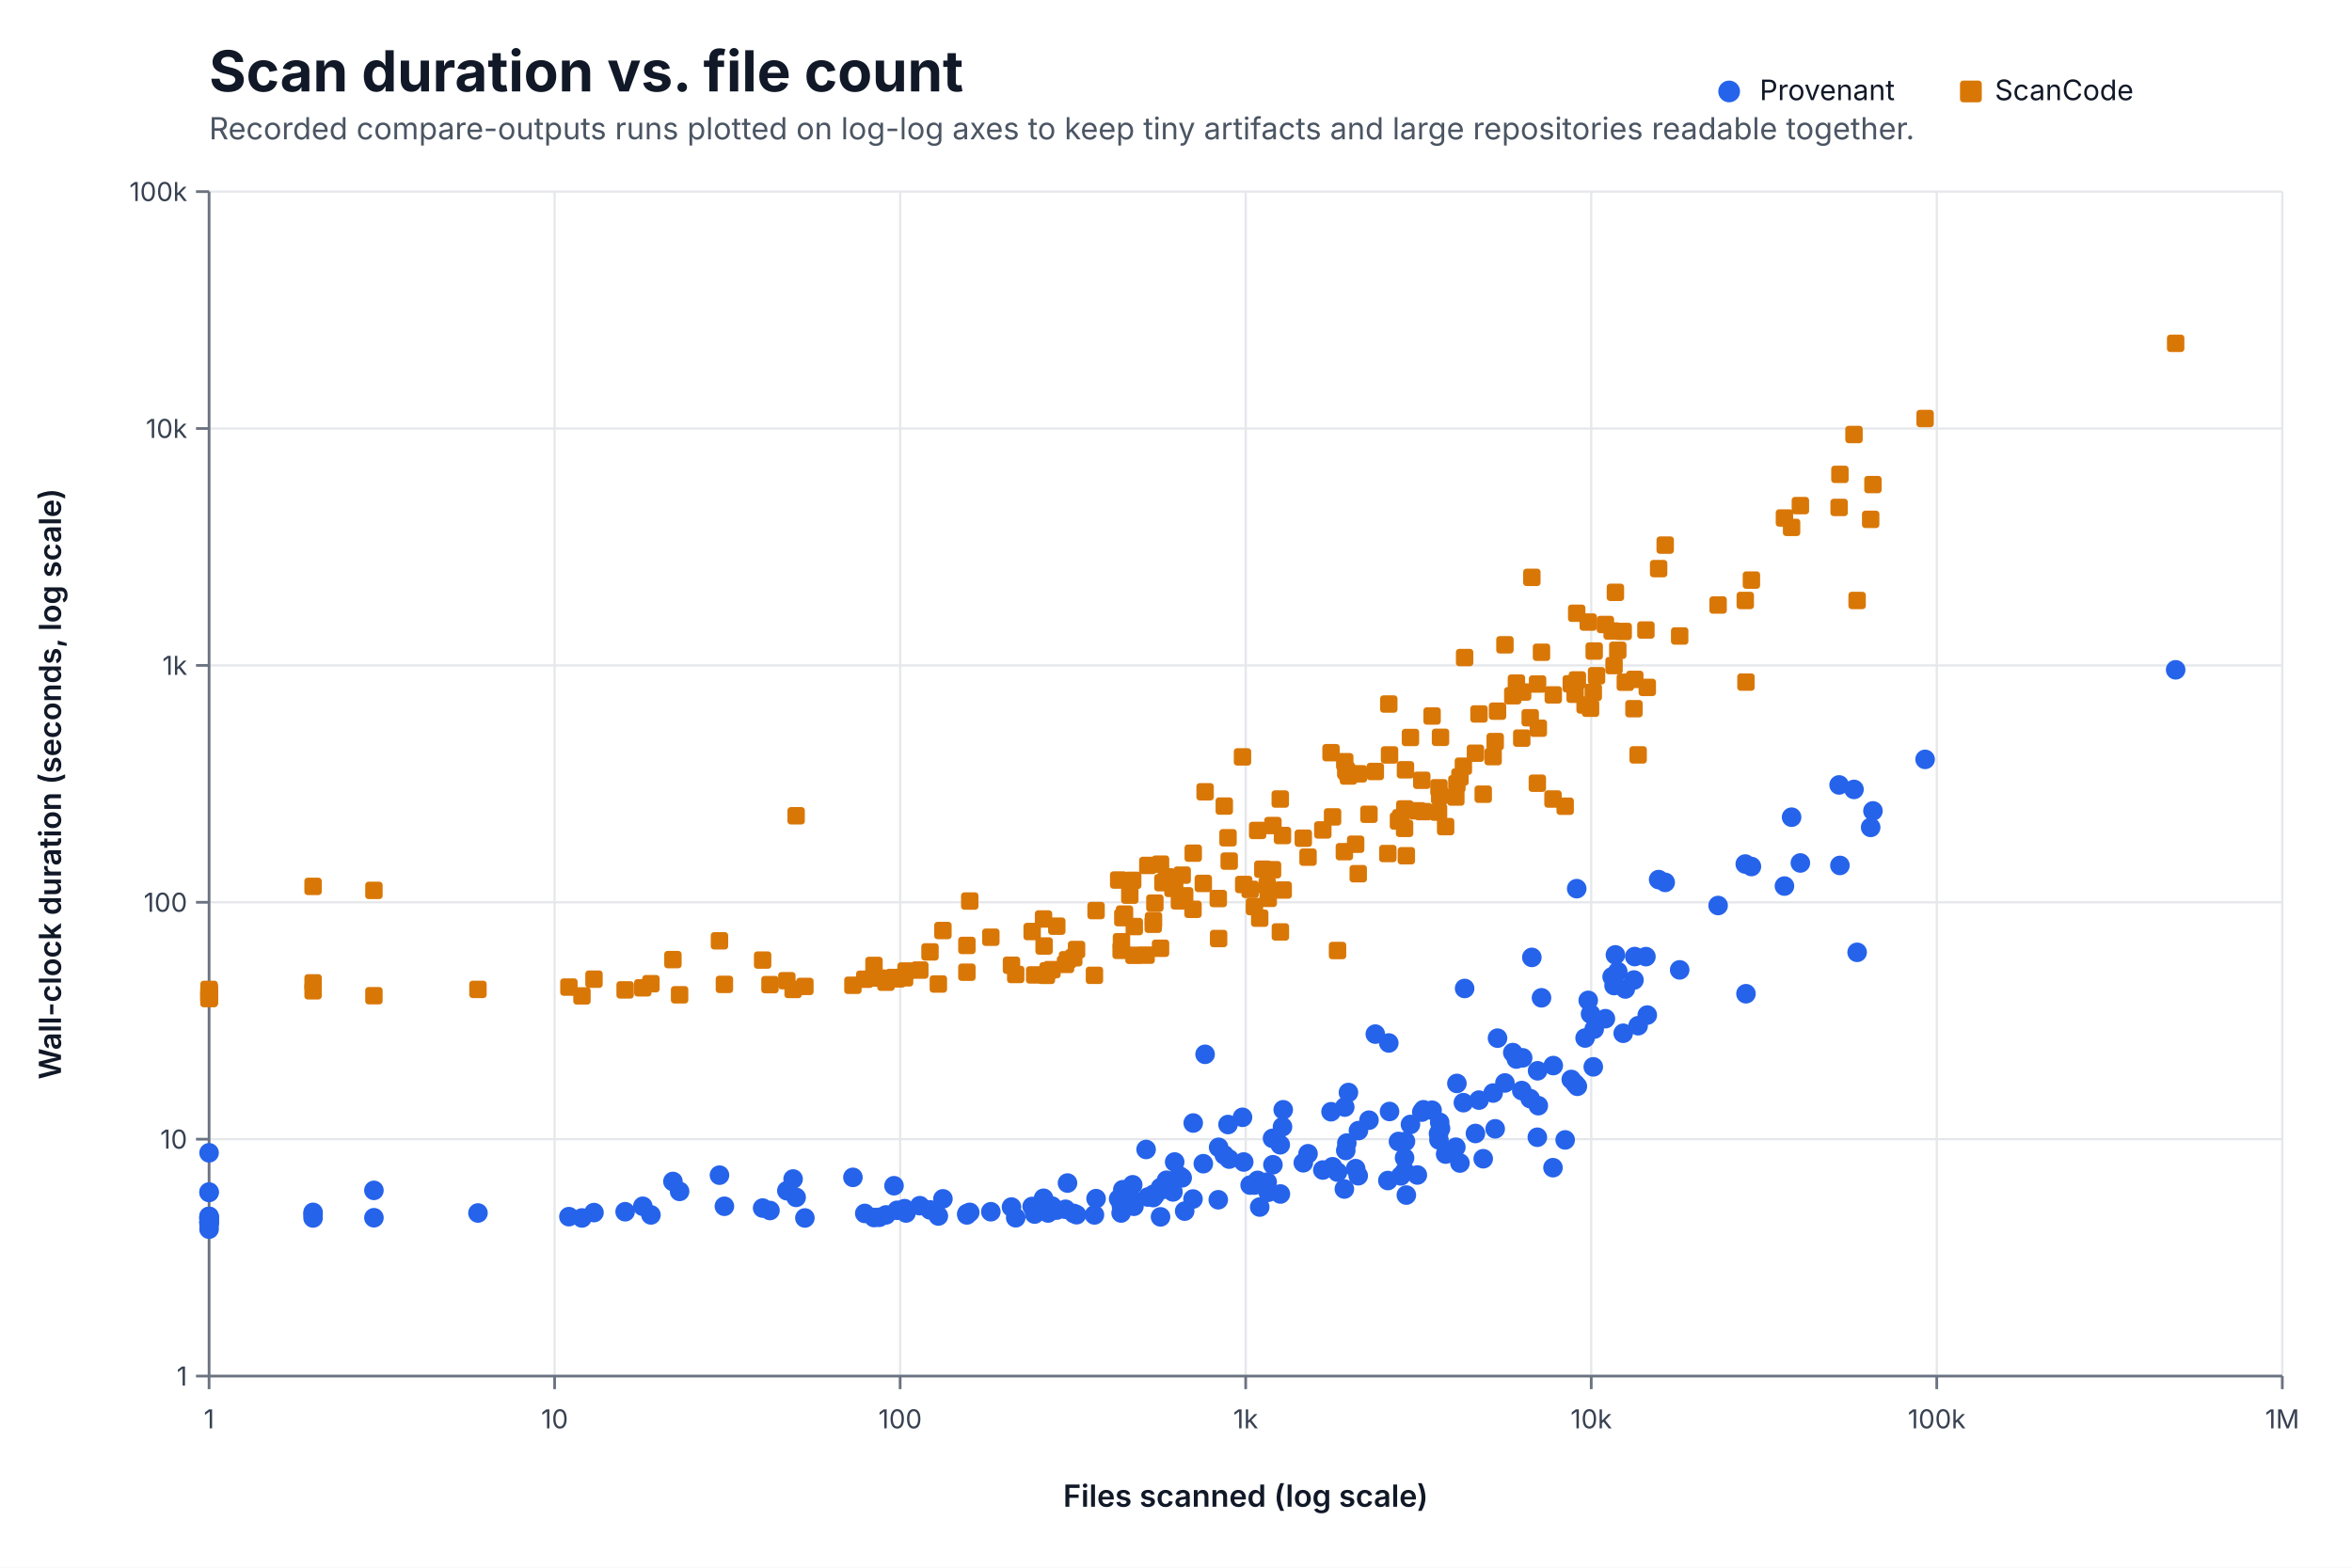
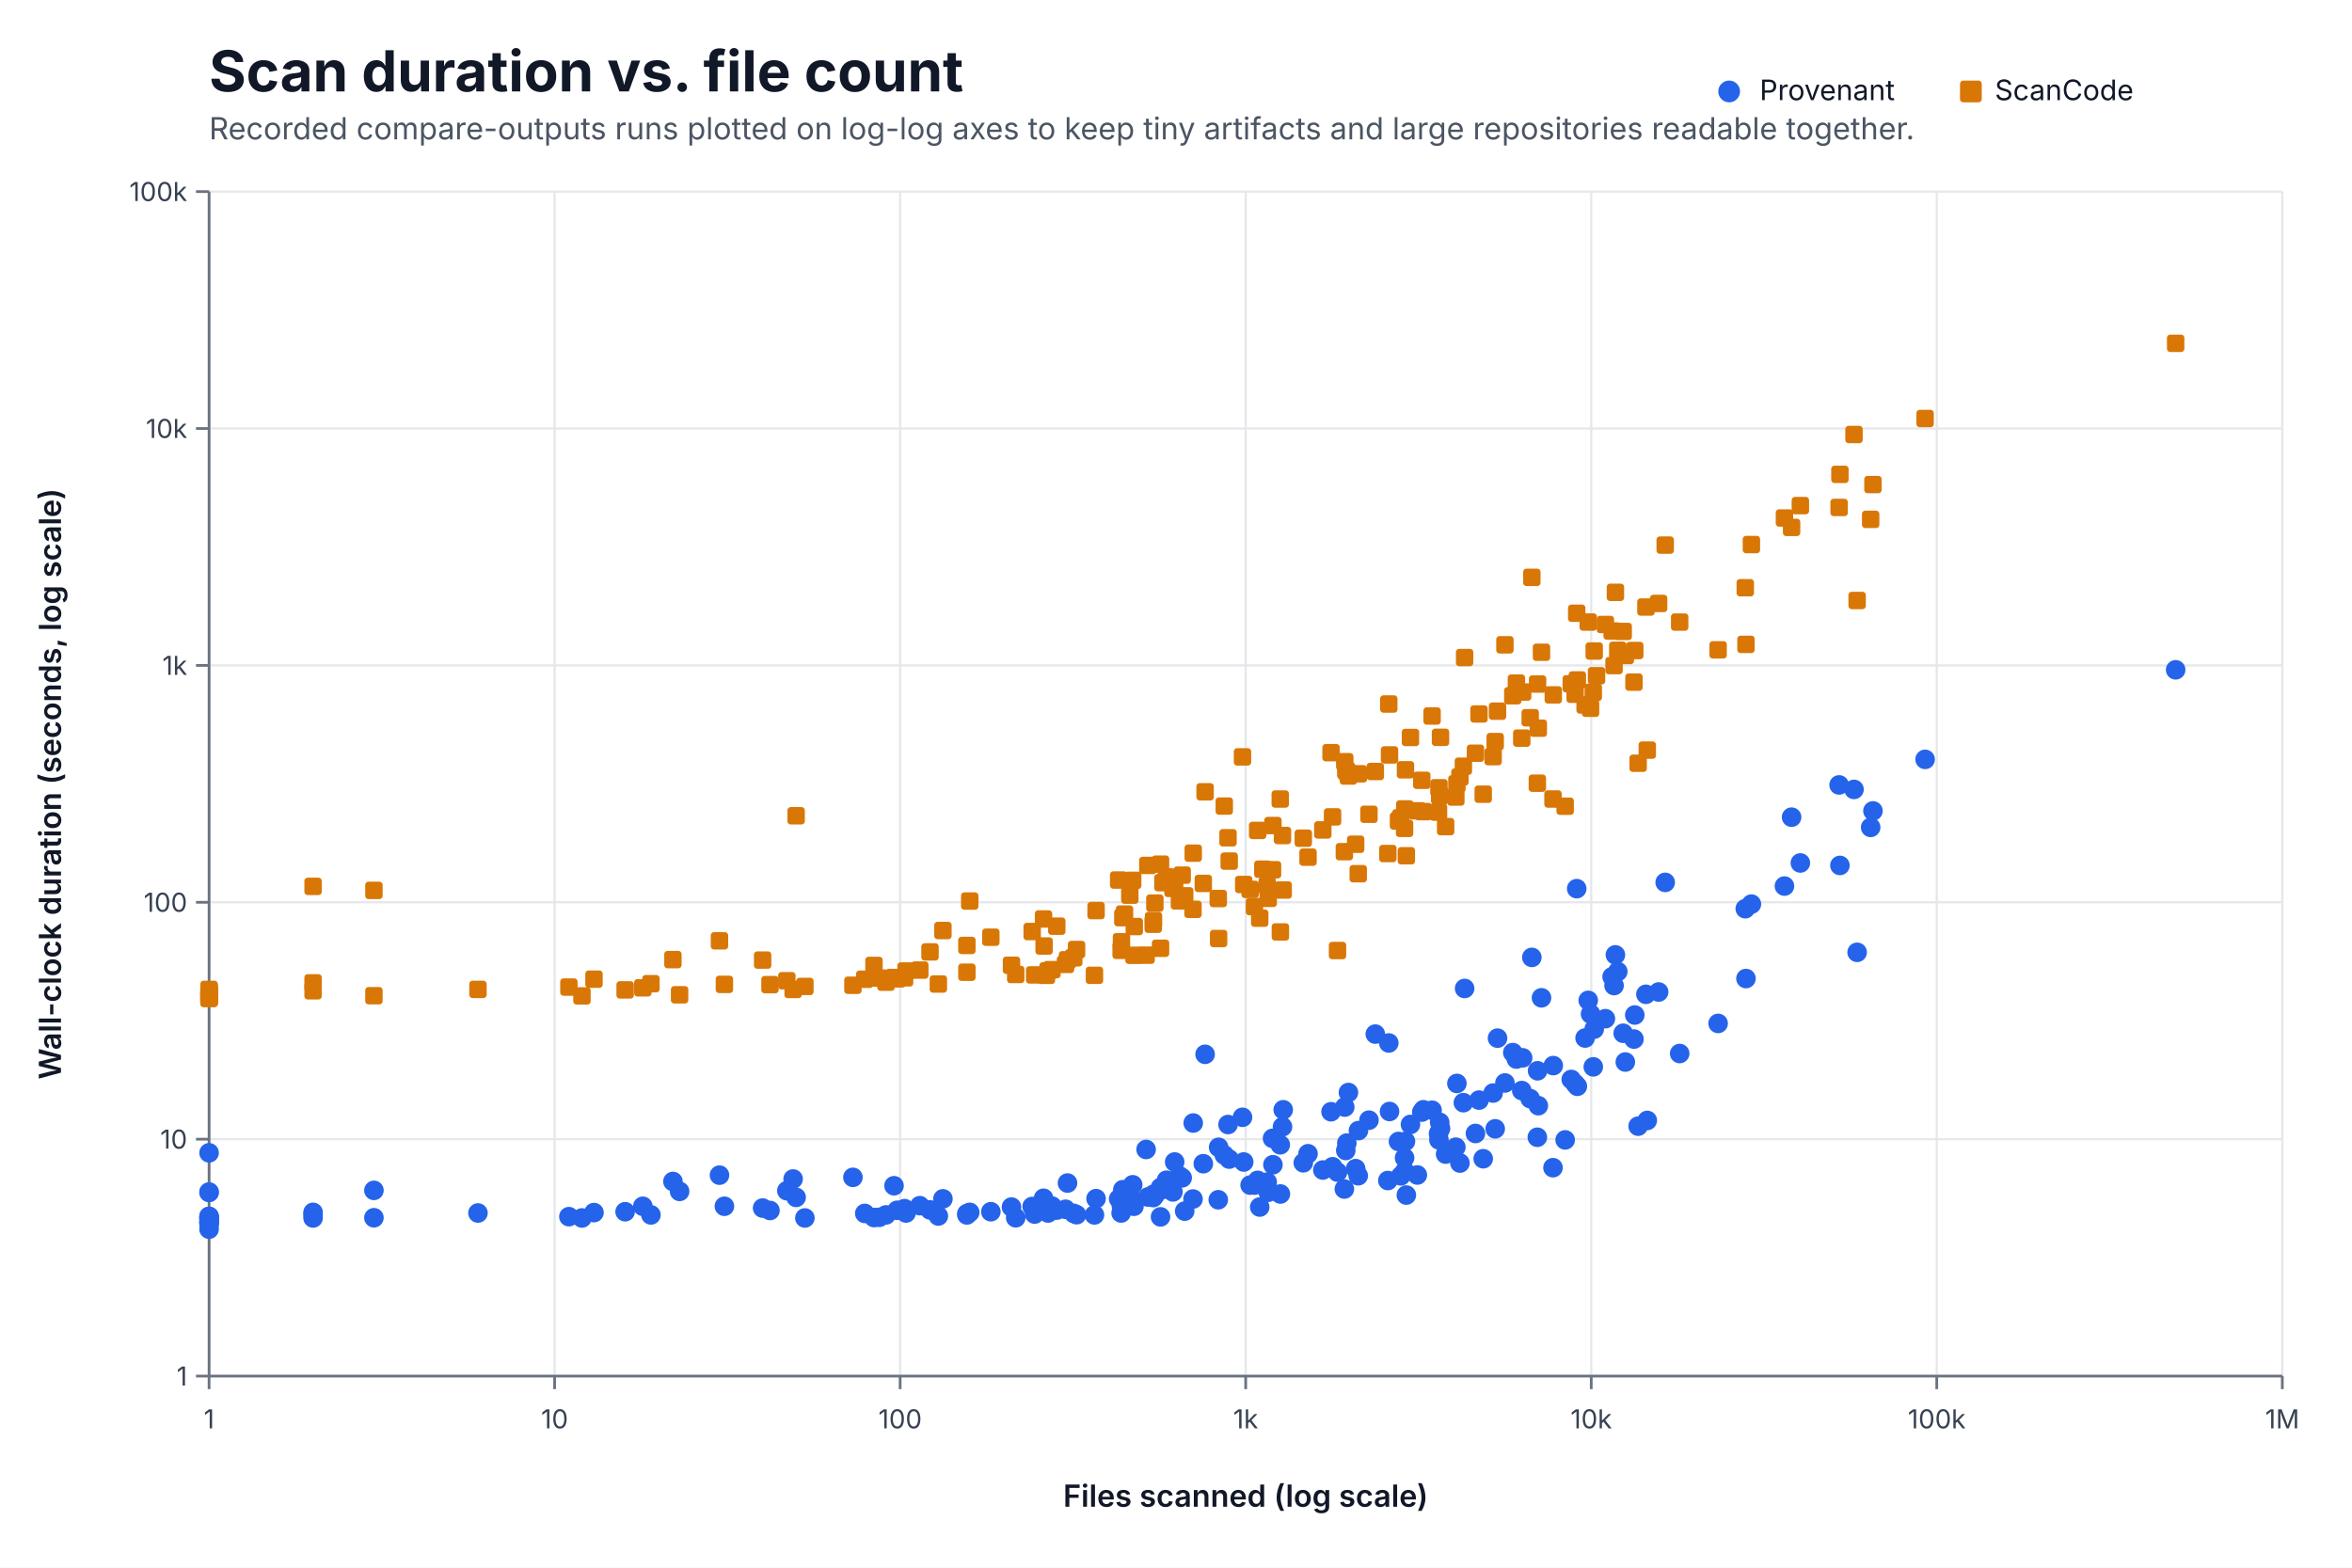
<svg xmlns="http://www.w3.org/2000/svg" width="1080" height="720" viewBox="0 0 1080 720" role="img" aria-labelledby="title desc">
  <style>
    text { font-family: -apple-system, BlinkMacSystemFont, "Segoe UI", sans-serif; fill: #111827; }
    .title { font-size: 26px; font-weight: 700; }
    .subtitle { font-size: 14px; fill: #4b5563; }
    .axis-label { font-size: 14px; font-weight: 600; }
    .tick { font-size: 12px; fill: #374151; }
    .grid { stroke: #e5e7eb; stroke-width: 1; }
    .axis { stroke: #6b7280; stroke-width: 1.25; }
    .legend-label { font-size: 13px; }
  </style>
  <rect x="0" y="0" width="1080" height="720" fill="white" />
  <text class="title" x="96" y="42">Scan duration vs. file count</text>
  <text class="subtitle" x="96" y="64">Recorded compare-outputs runs plotted on log-log axes to keep tiny artifacts and large repositories readable together.</text>
  <line class="grid" x1="96.00" y1="632.00" x2="1048.00" y2="632.00" />
  <line class="grid" x1="96.00" y1="523.20" x2="1048.00" y2="523.20" />
  <line class="grid" x1="96.00" y1="414.40" x2="1048.00" y2="414.40" />
  <line class="grid" x1="96.00" y1="305.60" x2="1048.00" y2="305.60" />
  <line class="grid" x1="96.00" y1="196.80" x2="1048.00" y2="196.80" />
  <line class="grid" x1="96.00" y1="88.00" x2="1048.00" y2="88.00" />
  <line class="grid" x1="96.00" y1="88.00" x2="96.00" y2="632.00" />
  <line class="grid" x1="254.67" y1="88.00" x2="254.67" y2="632.00" />
  <line class="grid" x1="413.33" y1="88.00" x2="413.33" y2="632.00" />
  <line class="grid" x1="572.00" y1="88.00" x2="572.00" y2="632.00" />
  <line class="grid" x1="730.67" y1="88.00" x2="730.67" y2="632.00" />
  <line class="grid" x1="889.33" y1="88.00" x2="889.33" y2="632.00" />
  <line class="grid" x1="1048.00" y1="88.00" x2="1048.00" y2="632.00" />
  <line class="axis" x1="96.00" y1="632.00" x2="1048.00" y2="632.00" />
  <line class="axis" x1="96.00" y1="88.00" x2="96.00" y2="632.00" />
  <line class="axis" x1="96.00" y1="632.00" x2="96.00" y2="638.00" />
  <text class="tick" x="96.00" y="656.00" text-anchor="middle">1</text>
  <line class="axis" x1="254.67" y1="632.00" x2="254.67" y2="638.00" />
  <text class="tick" x="254.67" y="656.00" text-anchor="middle">10</text>
  <line class="axis" x1="413.33" y1="632.00" x2="413.33" y2="638.00" />
  <text class="tick" x="413.33" y="656.00" text-anchor="middle">100</text>
  <line class="axis" x1="572.00" y1="632.00" x2="572.00" y2="638.00" />
  <text class="tick" x="572.00" y="656.00" text-anchor="middle">1k</text>
  <line class="axis" x1="730.67" y1="632.00" x2="730.67" y2="638.00" />
  <text class="tick" x="730.67" y="656.00" text-anchor="middle">10k</text>
  <line class="axis" x1="889.33" y1="632.00" x2="889.33" y2="638.00" />
  <text class="tick" x="889.33" y="656.00" text-anchor="middle">100k</text>
  <line class="axis" x1="1048.00" y1="632.00" x2="1048.00" y2="638.00" />
  <text class="tick" x="1048.00" y="656.00" text-anchor="middle">1M</text>
  <line class="axis" x1="90.00" y1="632.00" x2="96.00" y2="632.00" />
  <text class="tick" x="86.00" y="632.00" text-anchor="end" dominant-baseline="middle">1</text>
  <line class="axis" x1="90.00" y1="523.20" x2="96.00" y2="523.20" />
  <text class="tick" x="86.00" y="523.20" text-anchor="end" dominant-baseline="middle">10</text>
  <line class="axis" x1="90.00" y1="414.40" x2="96.00" y2="414.40" />
  <text class="tick" x="86.00" y="414.40" text-anchor="end" dominant-baseline="middle">100</text>
  <line class="axis" x1="90.00" y1="305.60" x2="96.00" y2="305.60" />
  <text class="tick" x="86.00" y="305.60" text-anchor="end" dominant-baseline="middle">1k</text>
  <line class="axis" x1="90.00" y1="196.80" x2="96.00" y2="196.80" />
  <text class="tick" x="86.00" y="196.80" text-anchor="end" dominant-baseline="middle">10k</text>
  <line class="axis" x1="90.00" y1="88.00" x2="96.00" y2="88.00" />
  <text class="tick" x="86.00" y="88.00" text-anchor="end" dominant-baseline="middle">100k</text>
  <text class="axis-label" x="572.00" y="692.00" text-anchor="middle">Files scanned (log scale)</text>
  <text class="axis-label" x="28" y="360.00" transform="rotate(-90 28 360.00)" text-anchor="middle">Wall-clock duration (seconds, log scale)</text>
  <g aria-label="Legend">
    <circle cx="794" cy="42" r="5" fill="#2563eb" />
    <text class="legend-label" x="808" y="46">Provenant</text>
    <rect x="900" y="37" width="10" height="10" fill="#d97706" rx="1.5" />
    <text class="legend-label" x="916" y="46">ScanCode</text>
  </g>
  <g aria-label="ScanCode points">
    <rect x="92.00" y="452.67" width="8" height="8" fill="#d97706" rx="1.5" />
    <rect x="92.00" y="451.89" width="8" height="8" fill="#d97706" rx="1.5" />
    <rect x="92.00" y="451.00" width="8" height="8" fill="#d97706" rx="1.5" />
    <rect x="92.00" y="453.23" width="8" height="8" fill="#d97706" rx="1.5" />
    <rect x="92.00" y="452.97" width="8" height="8" fill="#d97706" rx="1.5" />
    <rect x="92.00" y="454.13" width="8" height="8" fill="#d97706" rx="1.5" />
    <rect x="92.00" y="450.39" width="8" height="8" fill="#d97706" rx="1.5" />
    <rect x="92.00" y="454.09" width="8" height="8" fill="#d97706" rx="1.5" />
    <rect x="92.00" y="453.59" width="8" height="8" fill="#d97706" rx="1.5" />
    <rect x="92.00" y="453.66" width="8" height="8" fill="#d97706" rx="1.5" />
    <rect x="92.00" y="454.09" width="8" height="8" fill="#d97706" rx="1.5" />
    <rect x="92.00" y="451.26" width="8" height="8" fill="#d97706" rx="1.5" />
    <rect x="92.00" y="453.46" width="8" height="8" fill="#d97706" rx="1.5" />
    <rect x="92.00" y="454.54" width="8" height="8" fill="#d97706" rx="1.5" />
    <rect x="92.00" y="454.54" width="8" height="8" fill="#d97706" rx="1.5" />
    <rect x="139.76" y="451.05" width="8" height="8" fill="#d97706" rx="1.5" />
    <rect x="139.76" y="447.40" width="8" height="8" fill="#d97706" rx="1.5" />
    <rect x="139.76" y="403.09" width="8" height="8" fill="#d97706" rx="1.5" />
    <rect x="167.70" y="404.94" width="8" height="8" fill="#d97706" rx="1.5" />
    <rect x="167.70" y="453.30" width="8" height="8" fill="#d97706" rx="1.5" />
    <rect x="215.47" y="450.40" width="8" height="8" fill="#d97706" rx="1.5" />
    <rect x="257.23" y="449.34" width="8" height="8" fill="#d97706" rx="1.5" />
    <rect x="263.23" y="453.39" width="8" height="8" fill="#d97706" rx="1.5" />
    <rect x="268.75" y="445.71" width="8" height="8" fill="#d97706" rx="1.5" />
    <rect x="283.05" y="450.63" width="8" height="8" fill="#d97706" rx="1.5" />
    <rect x="291.17" y="449.68" width="8" height="8" fill="#d97706" rx="1.5" />
    <rect x="294.90" y="447.79" width="8" height="8" fill="#d97706" rx="1.5" />
    <rect x="305.00" y="436.72" width="8" height="8" fill="#d97706" rx="1.5" />
    <rect x="308.06" y="452.89" width="8" height="8" fill="#d97706" rx="1.5" />
    <rect x="326.37" y="428.10" width="8" height="8" fill="#d97706" rx="1.5" />
    <rect x="328.63" y="448.10" width="8" height="8" fill="#d97706" rx="1.5" />
    <rect x="346.19" y="436.94" width="8" height="8" fill="#d97706" rx="1.5" />
    <rect x="349.56" y="448.21" width="8" height="8" fill="#d97706" rx="1.5" />
    <rect x="357.31" y="446.42" width="8" height="8" fill="#d97706" rx="1.5" />
    <rect x="360.18" y="450.45" width="8" height="8" fill="#d97706" rx="1.5" />
    <rect x="361.57" y="370.67" width="8" height="8" fill="#d97706" rx="1.5" />
    <rect x="365.59" y="449.04" width="8" height="8" fill="#d97706" rx="1.5" />
    <rect x="387.65" y="448.50" width="8" height="8" fill="#d97706" rx="1.5" />
    <rect x="393.09" y="445.73" width="8" height="8" fill="#d97706" rx="1.5" />
    <rect x="397.32" y="439.40" width="8" height="8" fill="#d97706" rx="1.5" />
    <rect x="399.74" y="445.22" width="8" height="8" fill="#d97706" rx="1.5" />
    <rect x="402.83" y="447.10" width="8" height="8" fill="#d97706" rx="1.5" />
    <rect x="406.52" y="444.93" width="8" height="8" fill="#d97706" rx="1.5" />
    <rect x="407.94" y="445.56" width="8" height="8" fill="#d97706" rx="1.5" />
    <rect x="411.37" y="445.09" width="8" height="8" fill="#d97706" rx="1.5" />
    <rect x="412.04" y="441.96" width="8" height="8" fill="#d97706" rx="1.5" />
    <rect x="418.36" y="441.53" width="8" height="8" fill="#d97706" rx="1.5" />
    <rect x="423.04" y="433.19" width="8" height="8" fill="#d97706" rx="1.5" />
    <rect x="426.88" y="447.92" width="8" height="8" fill="#d97706" rx="1.5" />
    <rect x="428.98" y="423.36" width="8" height="8" fill="#d97706" rx="1.5" />
    <rect x="439.98" y="442.51" width="8" height="8" fill="#d97706" rx="1.5" />
    <rect x="439.98" y="430.21" width="8" height="8" fill="#d97706" rx="1.5" />
    <rect x="441.29" y="409.83" width="8" height="8" fill="#d97706" rx="1.5" />
    <rect x="450.98" y="426.44" width="8" height="8" fill="#d97706" rx="1.5" />
    <rect x="460.46" y="439.32" width="8" height="8" fill="#d97706" rx="1.5" />
    <rect x="462.40" y="443.56" width="8" height="8" fill="#d97706" rx="1.5" />
    <rect x="469.95" y="423.83" width="8" height="8" fill="#d97706" rx="1.5" />
    <rect x="471.08" y="443.75" width="8" height="8" fill="#d97706" rx="1.5" />
    <rect x="475.18" y="418.07" width="8" height="8" fill="#d97706" rx="1.5" />
    <rect x="475.44" y="430.47" width="8" height="8" fill="#d97706" rx="1.5" />
    <rect x="476.49" y="443.95" width="8" height="8" fill="#d97706" rx="1.5" />
    <rect x="477.26" y="441.87" width="8" height="8" fill="#d97706" rx="1.5" />
    <rect x="479.04" y="441.32" width="8" height="8" fill="#d97706" rx="1.5" />
    <rect x="481.26" y="421.37" width="8" height="8" fill="#d97706" rx="1.5" />
    <rect x="485.27" y="438.93" width="8" height="8" fill="#d97706" rx="1.5" />
    <rect x="486.18" y="436.80" width="8" height="8" fill="#d97706" rx="1.5" />
    <rect x="489.05" y="435.88" width="8" height="8" fill="#d97706" rx="1.5" />
    <rect x="490.34" y="432.10" width="8" height="8" fill="#d97706" rx="1.5" />
    <rect x="498.55" y="443.94" width="8" height="8" fill="#d97706" rx="1.5" />
    <rect x="499.30" y="414.21" width="8" height="8" fill="#d97706" rx="1.5" />
    <rect x="509.68" y="400.18" width="8" height="8" fill="#d97706" rx="1.5" />
    <rect x="510.80" y="432.47" width="8" height="8" fill="#d97706" rx="1.5" />
    <rect x="510.96" y="428.51" width="8" height="8" fill="#d97706" rx="1.5" />
    <rect x="511.58" y="417.47" width="8" height="8" fill="#d97706" rx="1.5" />
    <rect x="512.36" y="415.82" width="8" height="8" fill="#d97706" rx="1.5" />
    <rect x="514.79" y="407.11" width="8" height="8" fill="#d97706" rx="1.5" />
    <rect x="516.12" y="400.33" width="8" height="8" fill="#d97706" rx="1.5" />
    <rect x="516.70" y="434.73" width="8" height="8" fill="#d97706" rx="1.5" />
    <rect x="516.85" y="421.56" width="8" height="8" fill="#d97706" rx="1.5" />
    <rect x="522.27" y="434.69" width="8" height="8" fill="#d97706" rx="1.5" />
    <rect x="523.07" y="393.48" width="8" height="8" fill="#d97706" rx="1.5" />
    <rect x="525.54" y="420.49" width="8" height="8" fill="#d97706" rx="1.5" />
    <rect x="525.67" y="418.82" width="8" height="8" fill="#d97706" rx="1.5" />
    <rect x="526.30" y="410.78" width="8" height="8" fill="#d97706" rx="1.5" />
    <rect x="528.90" y="392.88" width="8" height="8" fill="#d97706" rx="1.5" />
    <rect x="528.90" y="431.51" width="8" height="8" fill="#d97706" rx="1.5" />
    <rect x="529.99" y="401.38" width="8" height="8" fill="#d97706" rx="1.5" />
    <rect x="531.64" y="398.72" width="8" height="8" fill="#d97706" rx="1.5" />
    <rect x="534.61" y="404.01" width="8" height="8" fill="#d97706" rx="1.5" />
    <rect x="535.39" y="401.24" width="8" height="8" fill="#d97706" rx="1.5" />
    <rect x="537.57" y="409.75" width="8" height="8" fill="#d97706" rx="1.5" />
    <rect x="538.84" y="397.93" width="8" height="8" fill="#d97706" rx="1.5" />
    <rect x="539.99" y="407.44" width="8" height="8" fill="#d97706" rx="1.5" />
    <rect x="543.81" y="413.62" width="8" height="8" fill="#d97706" rx="1.5" />
    <rect x="543.91" y="387.84" width="8" height="8" fill="#d97706" rx="1.5" />
    <rect x="548.54" y="401.74" width="8" height="8" fill="#d97706" rx="1.5" />
    <rect x="549.36" y="359.65" width="8" height="8" fill="#d97706" rx="1.5" />
    <rect x="555.41" y="408.67" width="8" height="8" fill="#d97706" rx="1.5" />
    <rect x="555.57" y="427.04" width="8" height="8" fill="#d97706" rx="1.5" />
    <rect x="558.17" y="366.21" width="8" height="8" fill="#d97706" rx="1.5" />
    <rect x="559.89" y="380.76" width="8" height="8" fill="#d97706" rx="1.5" />
    <rect x="560.43" y="391.49" width="8" height="8" fill="#d97706" rx="1.5" />
    <rect x="566.54" y="343.62" width="8" height="8" fill="#d97706" rx="1.5" />
    <rect x="567.10" y="402.22" width="8" height="8" fill="#d97706" rx="1.5" />
    <rect x="570.04" y="404.47" width="8" height="8" fill="#d97706" rx="1.5" />
    <rect x="572.02" y="412.37" width="8" height="8" fill="#d97706" rx="1.5" />
    <rect x="573.49" y="377.40" width="8" height="8" fill="#d97706" rx="1.5" />
    <rect x="574.44" y="417.69" width="8" height="8" fill="#d97706" rx="1.5" />
    <rect x="575.87" y="395.19" width="8" height="8" fill="#d97706" rx="1.5" />
    <rect x="577.87" y="402.80" width="8" height="8" fill="#d97706" rx="1.5" />
    <rect x="578.35" y="408.58" width="8" height="8" fill="#d97706" rx="1.5" />
    <rect x="580.33" y="395.45" width="8" height="8" fill="#d97706" rx="1.5" />
    <rect x="580.51" y="375.16" width="8" height="8" fill="#d97706" rx="1.5" />
    <rect x="583.87" y="362.98" width="8" height="8" fill="#d97706" rx="1.5" />
    <rect x="583.93" y="424.01" width="8" height="8" fill="#d97706" rx="1.5" />
    <rect x="584.90" y="379.72" width="8" height="8" fill="#d97706" rx="1.5" />
    <rect x="585.23" y="404.76" width="8" height="8" fill="#d97706" rx="1.5" />
    <rect x="594.45" y="380.96" width="8" height="8" fill="#d97706" rx="1.5" />
    <rect x="596.63" y="389.66" width="8" height="8" fill="#d97706" rx="1.5" />
    <rect x="603.42" y="377.17" width="8" height="8" fill="#d97706" rx="1.5" />
    <rect x="607.19" y="341.69" width="8" height="8" fill="#d97706" rx="1.5" />
    <rect x="607.89" y="371.18" width="8" height="8" fill="#d97706" rx="1.5" />
    <rect x="610.17" y="432.56" width="8" height="8" fill="#d97706" rx="1.5" />
    <rect x="613.31" y="387.15" width="8" height="8" fill="#d97706" rx="1.5" />
    <rect x="613.49" y="345.84" width="8" height="8" fill="#d97706" rx="1.5" />
    <rect x="613.95" y="349.71" width="8" height="8" fill="#d97706" rx="1.5" />
    <rect x="614.44" y="350.37" width="8" height="8" fill="#d97706" rx="1.5" />
    <rect x="615.18" y="352.40" width="8" height="8" fill="#d97706" rx="1.5" />
    <rect x="618.50" y="383.74" width="8" height="8" fill="#d97706" rx="1.5" />
    <rect x="619.68" y="397.27" width="8" height="8" fill="#d97706" rx="1.5" />
    <rect x="619.78" y="351.40" width="8" height="8" fill="#d97706" rx="1.5" />
    <rect x="624.61" y="369.98" width="8" height="8" fill="#d97706" rx="1.5" />
    <rect x="627.52" y="350.33" width="8" height="8" fill="#d97706" rx="1.5" />
    <rect x="633.28" y="388.01" width="8" height="8" fill="#d97706" rx="1.5" />
    <rect x="633.71" y="319.34" width="8" height="8" fill="#d97706" rx="1.5" />
    <rect x="634.05" y="342.72" width="8" height="8" fill="#d97706" rx="1.5" />
    <rect x="638.16" y="373.05" width="8" height="8" fill="#d97706" rx="1.5" />
    <rect x="639.24" y="371.62" width="8" height="8" fill="#d97706" rx="1.5" />
    <rect x="640.96" y="376.44" width="8" height="8" fill="#d97706" rx="1.5" />
    <rect x="641.06" y="367.52" width="8" height="8" fill="#d97706" rx="1.5" />
    <rect x="641.37" y="349.55" width="8" height="8" fill="#d97706" rx="1.5" />
    <rect x="641.77" y="389.02" width="8" height="8" fill="#d97706" rx="1.5" />
    <rect x="643.66" y="334.70" width="8" height="8" fill="#d97706" rx="1.5" />
    <rect x="646.82" y="368.39" width="8" height="8" fill="#d97706" rx="1.5" />
    <rect x="648.86" y="354.37" width="8" height="8" fill="#d97706" rx="1.5" />
    <rect x="649.60" y="368.75" width="8" height="8" fill="#d97706" rx="1.5" />
    <rect x="653.59" y="324.84" width="8" height="8" fill="#d97706" rx="1.5" />
    <rect x="656.55" y="369.00" width="8" height="8" fill="#d97706" rx="1.5" />
    <rect x="656.74" y="357.80" width="8" height="8" fill="#d97706" rx="1.5" />
    <rect x="657.08" y="361.45" width="8" height="8" fill="#d97706" rx="1.5" />
    <rect x="657.46" y="334.63" width="8" height="8" fill="#d97706" rx="1.5" />
    <rect x="659.81" y="375.65" width="8" height="8" fill="#d97706" rx="1.5" />
    <rect x="664.50" y="362.06" width="8" height="8" fill="#d97706" rx="1.5" />
    <rect x="664.98" y="356.00" width="8" height="8" fill="#d97706" rx="1.5" />
    <rect x="666.38" y="352.86" width="8" height="8" fill="#d97706" rx="1.5" />
    <rect x="667.96" y="347.89" width="8" height="8" fill="#d97706" rx="1.5" />
    <rect x="668.53" y="297.99" width="8" height="8" fill="#d97706" rx="1.5" />
    <rect x="673.50" y="341.93" width="8" height="8" fill="#d97706" rx="1.5" />
    <rect x="675.14" y="323.90" width="8" height="8" fill="#d97706" rx="1.5" />
    <rect x="677.07" y="360.75" width="8" height="8" fill="#d97706" rx="1.5" />
    <rect x="681.62" y="343.50" width="8" height="8" fill="#d97706" rx="1.5" />
    <rect x="682.57" y="336.59" width="8" height="8" fill="#d97706" rx="1.5" />
    <rect x="683.64" y="322.63" width="8" height="8" fill="#d97706" rx="1.5" />
    <rect x="687.04" y="292.14" width="8" height="8" fill="#d97706" rx="1.5" />
    <rect x="690.65" y="315.53" width="8" height="8" fill="#d97706" rx="1.5" />
    <rect x="692.31" y="309.74" width="8" height="8" fill="#d97706" rx="1.5" />
    <rect x="694.77" y="335.00" width="8" height="8" fill="#d97706" rx="1.5" />
    <rect x="695.18" y="313.83" width="8" height="8" fill="#d97706" rx="1.5" />
    <rect x="698.64" y="325.64" width="8" height="8" fill="#d97706" rx="1.5" />
    <rect x="699.40" y="261.17" width="8" height="8" fill="#d97706" rx="1.5" />
    <rect x="701.92" y="355.71" width="8" height="8" fill="#d97706" rx="1.5" />
    <rect x="702.03" y="310.15" width="8" height="8" fill="#d97706" rx="1.5" />
    <rect x="702.37" y="330.44" width="8" height="8" fill="#d97706" rx="1.5" />
    <rect x="703.83" y="295.56" width="8" height="8" fill="#d97706" rx="1.5" />
    <rect x="709.11" y="362.96" width="8" height="8" fill="#d97706" rx="1.5" />
    <rect x="709.24" y="315.15" width="8" height="8" fill="#d97706" rx="1.5" />
    <rect x="714.70" y="366.27" width="8" height="8" fill="#d97706" rx="1.5" />
    <rect x="717.50" y="310.06" width="8" height="8" fill="#d97706" rx="1.5" />
    <rect x="719.28" y="314.86" width="8" height="8" fill="#d97706" rx="1.5" />
    <rect x="720.00" y="277.65" width="8" height="8" fill="#d97706" rx="1.5" />
    <rect x="720.30" y="308.28" width="8" height="8" fill="#d97706" rx="1.5" />
    <rect x="723.85" y="319.78" width="8" height="8" fill="#d97706" rx="1.5" />
    <rect x="725.29" y="281.69" width="8" height="8" fill="#d97706" rx="1.5" />
    <rect x="726.36" y="321.28" width="8" height="8" fill="#d97706" rx="1.5" />
    <rect x="727.61" y="313.95" width="8" height="8" fill="#d97706" rx="1.5" />
    <rect x="728.03" y="295.01" width="8" height="8" fill="#d97706" rx="1.5" />
    <rect x="729.11" y="306.35" width="8" height="8" fill="#d97706" rx="1.5" />
    <rect x="733.17" y="282.81" width="8" height="8" fill="#d97706" rx="1.5" />
    <rect x="736.27" y="285.81" width="8" height="8" fill="#d97706" rx="1.5" />
    <rect x="737.15" y="301.70" width="8" height="8" fill="#d97706" rx="1.5" />
    <rect x="737.77" y="268.04" width="8" height="8" fill="#d97706" rx="1.5" />
    <rect x="738.86" y="294.65" width="8" height="8" fill="#d97706" rx="1.5" />
    <rect x="741.35" y="286.00" width="8" height="8" fill="#d97706" rx="1.5" />
-     <rect x="742.32" y="309.33" width="8" height="8" fill="#d97706" rx="1.5" />
-     <rect x="746.29" y="321.48" width="8" height="8" fill="#d97706" rx="1.5" />
-     <rect x="746.66" y="308.03" width="8" height="8" fill="#d97706" rx="1.5" />
-     <rect x="748.21" y="342.70" width="8" height="8" fill="#d97706" rx="1.5" />
-     <rect x="751.78" y="285.35" width="8" height="8" fill="#d97706" rx="1.5" />
-     <rect x="752.40" y="311.70" width="8" height="8" fill="#d97706" rx="1.5" />
-     <rect x="757.62" y="257.15" width="8" height="8" fill="#d97706" rx="1.5" />
+     <rect x="742.32" y="297.06" width="8" height="8" fill="#d97706" rx="1.5" />
+     <rect x="746.29" y="309.28" width="8" height="8" fill="#d97706" rx="1.5" />
+     <rect x="746.66" y="294.78" width="8" height="8" fill="#d97706" rx="1.5" />
+     <rect x="748.21" y="346.54" width="8" height="8" fill="#d97706" rx="1.5" />
+     <rect x="751.78" y="274.80" width="8" height="8" fill="#d97706" rx="1.5" />
+     <rect x="752.40" y="340.51" width="8" height="8" fill="#d97706" rx="1.5" />
+     <rect x="757.62" y="273.15" width="8" height="8" fill="#d97706" rx="1.5" />
    <rect x="760.63" y="246.36" width="8" height="8" fill="#d97706" rx="1.5" />
-     <rect x="767.28" y="288.09" width="8" height="8" fill="#d97706" rx="1.5" />
-     <rect x="784.93" y="273.87" width="8" height="8" fill="#d97706" rx="1.5" />
-     <rect x="797.40" y="271.78" width="8" height="8" fill="#d97706" rx="1.5" />
-     <rect x="797.72" y="309.27" width="8" height="8" fill="#d97706" rx="1.5" />
-     <rect x="800.22" y="262.42" width="8" height="8" fill="#d97706" rx="1.5" />
+     <rect x="767.28" y="281.71" width="8" height="8" fill="#d97706" rx="1.5" />
+     <rect x="784.93" y="294.46" width="8" height="8" fill="#d97706" rx="1.5" />
+     <rect x="797.40" y="265.93" width="8" height="8" fill="#d97706" rx="1.5" />
+     <rect x="797.72" y="291.94" width="8" height="8" fill="#d97706" rx="1.5" />
+     <rect x="800.22" y="246.09" width="8" height="8" fill="#d97706" rx="1.5" />
    <rect x="815.39" y="233.90" width="8" height="8" fill="#d97706" rx="1.5" />
    <rect x="818.67" y="238.22" width="8" height="8" fill="#d97706" rx="1.5" />
    <rect x="822.70" y="228.21" width="8" height="8" fill="#d97706" rx="1.5" />
    <rect x="840.49" y="229.06" width="8" height="8" fill="#d97706" rx="1.5" />
    <rect x="840.86" y="213.86" width="8" height="8" fill="#d97706" rx="1.5" />
    <rect x="847.33" y="195.56" width="8" height="8" fill="#d97706" rx="1.5" />
    <rect x="848.76" y="271.78" width="8" height="8" fill="#d97706" rx="1.5" />
    <rect x="854.98" y="234.53" width="8" height="8" fill="#d97706" rx="1.5" />
    <rect x="856.03" y="218.55" width="8" height="8" fill="#d97706" rx="1.5" />
    <rect x="879.98" y="188.22" width="8" height="8" fill="#d97706" rx="1.5" />
    <rect x="995.03" y="153.67" width="8" height="8" fill="#d97706" rx="1.5" />
  </g>
  <g aria-label="Provenant points">
    <circle cx="96.00" cy="558.68" r="4.5" fill="#2563eb" />
    <circle cx="96.00" cy="559.18" r="4.5" fill="#2563eb" />
    <circle cx="96.00" cy="559.89" r="4.5" fill="#2563eb" />
    <circle cx="96.00" cy="561.35" r="4.5" fill="#2563eb" />
    <circle cx="96.00" cy="561.25" r="4.5" fill="#2563eb" />
    <circle cx="96.00" cy="561.46" r="4.5" fill="#2563eb" />
    <circle cx="96.00" cy="529.46" r="4.5" fill="#2563eb" />
    <circle cx="96.00" cy="547.49" r="4.5" fill="#2563eb" />
    <circle cx="96.00" cy="560.10" r="4.5" fill="#2563eb" />
    <circle cx="96.00" cy="547.65" r="4.5" fill="#2563eb" />
    <circle cx="96.00" cy="561.56" r="4.5" fill="#2563eb" />
    <circle cx="96.00" cy="558.68" r="4.5" fill="#2563eb" />
    <circle cx="96.00" cy="559.28" r="4.5" fill="#2563eb" />
    <circle cx="96.00" cy="564.53" r="4.5" fill="#2563eb" />
    <circle cx="96.00" cy="562.64" r="4.5" fill="#2563eb" />
    <circle cx="143.76" cy="559.38" r="4.5" fill="#2563eb" />
    <circle cx="143.76" cy="556.81" r="4.5" fill="#2563eb" />
    <circle cx="143.76" cy="557.78" r="4.5" fill="#2563eb" />
    <circle cx="171.70" cy="559.28" r="4.5" fill="#2563eb" />
    <circle cx="171.70" cy="546.71" r="4.5" fill="#2563eb" />
    <circle cx="219.47" cy="557.10" r="4.5" fill="#2563eb" />
    <circle cx="261.23" cy="558.78" r="4.5" fill="#2563eb" />
    <circle cx="267.23" cy="559.38" r="4.5" fill="#2563eb" />
    <circle cx="272.75" cy="556.91" r="4.5" fill="#2563eb" />
    <circle cx="287.05" cy="556.52" r="4.5" fill="#2563eb" />
    <circle cx="295.17" cy="554.01" r="4.5" fill="#2563eb" />
    <circle cx="298.90" cy="557.98" r="4.5" fill="#2563eb" />
    <circle cx="309.00" cy="542.62" r="4.5" fill="#2563eb" />
    <circle cx="312.06" cy="547.18" r="4.5" fill="#2563eb" />
    <circle cx="330.37" cy="539.72" r="4.5" fill="#2563eb" />
    <circle cx="332.63" cy="554.01" r="4.5" fill="#2563eb" />
    <circle cx="350.19" cy="554.83" r="4.5" fill="#2563eb" />
    <circle cx="353.56" cy="555.95" r="4.5" fill="#2563eb" />
    <circle cx="361.31" cy="546.87" r="4.5" fill="#2563eb" />
    <circle cx="364.18" cy="541.49" r="4.5" fill="#2563eb" />
    <circle cx="365.57" cy="549.93" r="4.5" fill="#2563eb" />
    <circle cx="369.59" cy="559.38" r="4.5" fill="#2563eb" />
    <circle cx="391.65" cy="540.73" r="4.5" fill="#2563eb" />
    <circle cx="397.09" cy="557.29" r="4.5" fill="#2563eb" />
    <circle cx="401.32" cy="559.18" r="4.5" fill="#2563eb" />
    <circle cx="403.74" cy="559.08" r="4.5" fill="#2563eb" />
    <circle cx="406.83" cy="557.98" r="4.5" fill="#2563eb" />
    <circle cx="410.52" cy="544.58" r="4.5" fill="#2563eb" />
    <circle cx="411.94" cy="555.86" r="4.5" fill="#2563eb" />
    <circle cx="415.37" cy="555.11" r="4.5" fill="#2563eb" />
    <circle cx="416.04" cy="557.10" r="4.5" fill="#2563eb" />
    <circle cx="422.36" cy="553.74" r="4.5" fill="#2563eb" />
    <circle cx="427.04" cy="555.67" r="4.5" fill="#2563eb" />
    <circle cx="430.88" cy="558.48" r="4.5" fill="#2563eb" />
    <circle cx="432.98" cy="550.60" r="4.5" fill="#2563eb" />
    <circle cx="443.98" cy="557.98" r="4.5" fill="#2563eb" />
    <circle cx="443.98" cy="557.39" r="4.5" fill="#2563eb" />
    <circle cx="445.29" cy="556.81" r="4.5" fill="#2563eb" />
    <circle cx="454.98" cy="556.52" r="4.5" fill="#2563eb" />
    <circle cx="464.46" cy="554.37" r="4.5" fill="#2563eb" />
    <circle cx="466.40" cy="559.28" r="4.5" fill="#2563eb" />
    <circle cx="473.95" cy="554.10" r="4.5" fill="#2563eb" />
    <circle cx="475.08" cy="557.59" r="4.5" fill="#2563eb" />
    <circle cx="479.18" cy="550.34" r="4.5" fill="#2563eb" />
    <circle cx="479.44" cy="553.74" r="4.5" fill="#2563eb" />
    <circle cx="480.49" cy="556.24" r="4.5" fill="#2563eb" />
    <circle cx="481.26" cy="557.10" r="4.5" fill="#2563eb" />
    <circle cx="483.04" cy="553.92" r="4.5" fill="#2563eb" />
    <circle cx="485.26" cy="555.76" r="4.5" fill="#2563eb" />
    <circle cx="489.27" cy="555.39" r="4.5" fill="#2563eb" />
    <circle cx="490.18" cy="543.34" r="4.5" fill="#2563eb" />
    <circle cx="493.05" cy="557.29" r="4.5" fill="#2563eb" />
    <circle cx="494.34" cy="557.88" r="4.5" fill="#2563eb" />
    <circle cx="502.55" cy="557.98" r="4.5" fill="#2563eb" />
    <circle cx="503.30" cy="550.51" r="4.5" fill="#2563eb" />
    <circle cx="513.68" cy="550.60" r="4.5" fill="#2563eb" />
    <circle cx="514.80" cy="557.10" r="4.5" fill="#2563eb" />
    <circle cx="514.96" cy="554.01" r="4.5" fill="#2563eb" />
    <circle cx="515.58" cy="546.40" r="4.5" fill="#2563eb" />
    <circle cx="516.36" cy="553.92" r="4.5" fill="#2563eb" />
    <circle cx="518.79" cy="551.28" r="4.5" fill="#2563eb" />
    <circle cx="520.12" cy="544.14" r="4.5" fill="#2563eb" />
    <circle cx="520.70" cy="554.01" r="4.5" fill="#2563eb" />
    <circle cx="520.85" cy="551.53" r="4.5" fill="#2563eb" />
    <circle cx="526.27" cy="527.92" r="4.5" fill="#2563eb" />
    <circle cx="527.07" cy="549.76" r="4.5" fill="#2563eb" />
    <circle cx="529.54" cy="550.01" r="4.5" fill="#2563eb" />
    <circle cx="529.67" cy="548.53" r="4.5" fill="#2563eb" />
    <circle cx="530.30" cy="549.02" r="4.5" fill="#2563eb" />
    <circle cx="532.90" cy="545.41" r="4.5" fill="#2563eb" />
    <circle cx="532.90" cy="558.88" r="4.5" fill="#2563eb" />
    <circle cx="533.99" cy="546.25" r="4.5" fill="#2563eb" />
    <circle cx="535.64" cy="542.05" r="4.5" fill="#2563eb" />
    <circle cx="538.61" cy="547.42" r="4.5" fill="#2563eb" />
    <circle cx="539.39" cy="533.68" r="4.5" fill="#2563eb" />
    <circle cx="541.57" cy="540.05" r="4.5" fill="#2563eb" />
    <circle cx="542.84" cy="540.94" r="4.5" fill="#2563eb" />
    <circle cx="543.99" cy="556.24" r="4.5" fill="#2563eb" />
    <circle cx="547.81" cy="550.68" r="4.5" fill="#2563eb" />
    <circle cx="547.91" cy="515.78" r="4.5" fill="#2563eb" />
    <circle cx="552.54" cy="534.46" r="4.5" fill="#2563eb" />
    <circle cx="553.36" cy="484.22" r="4.5" fill="#2563eb" />
    <circle cx="559.41" cy="551.02" r="4.5" fill="#2563eb" />
    <circle cx="559.57" cy="526.93" r="4.5" fill="#2563eb" />
    <circle cx="562.17" cy="530.44" r="4.5" fill="#2563eb" />
    <circle cx="563.89" cy="516.47" r="4.5" fill="#2563eb" />
    <circle cx="564.43" cy="532.35" r="4.5" fill="#2563eb" />
    <circle cx="570.54" cy="513.15" r="4.5" fill="#2563eb" />
    <circle cx="571.10" cy="533.68" r="4.5" fill="#2563eb" />
    <circle cx="574.04" cy="544.29" r="4.5" fill="#2563eb" />
    <circle cx="576.02" cy="544.29" r="4.5" fill="#2563eb" />
    <circle cx="577.49" cy="542.12" r="4.5" fill="#2563eb" />
    <circle cx="578.44" cy="554.37" r="4.5" fill="#2563eb" />
    <circle cx="579.87" cy="543.92" r="4.5" fill="#2563eb" />
    <circle cx="581.87" cy="542.91" r="4.5" fill="#2563eb" />
    <circle cx="582.35" cy="547.57" r="4.5" fill="#2563eb" />
    <circle cx="584.33" cy="522.82" r="4.5" fill="#2563eb" />
    <circle cx="584.51" cy="534.94" r="4.5" fill="#2563eb" />
    <circle cx="587.87" cy="525.77" r="4.5" fill="#2563eb" />
    <circle cx="587.93" cy="548.37" r="4.5" fill="#2563eb" />
    <circle cx="588.90" cy="517.51" r="4.5" fill="#2563eb" />
    <circle cx="589.23" cy="509.69" r="4.5" fill="#2563eb" />
    <circle cx="598.45" cy="534.04" r="4.5" fill="#2563eb" />
    <circle cx="600.63" cy="529.89" r="4.5" fill="#2563eb" />
    <circle cx="607.42" cy="537.36" r="4.5" fill="#2563eb" />
    <circle cx="611.19" cy="510.59" r="4.5" fill="#2563eb" />
    <circle cx="611.89" cy="535.86" r="4.5" fill="#2563eb" />
    <circle cx="614.17" cy="538.33" r="4.5" fill="#2563eb" />
    <circle cx="617.31" cy="546.09" r="4.5" fill="#2563eb" />
    <circle cx="617.49" cy="508.46" r="4.5" fill="#2563eb" />
    <circle cx="617.95" cy="528.39" r="4.5" fill="#2563eb" />
    <circle cx="618.44" cy="524.98" r="4.5" fill="#2563eb" />
    <circle cx="619.18" cy="501.77" r="4.5" fill="#2563eb" />
    <circle cx="622.50" cy="536.73" r="4.5" fill="#2563eb" />
    <circle cx="623.68" cy="539.99" r="4.5" fill="#2563eb" />
    <circle cx="623.78" cy="519.26" r="4.5" fill="#2563eb" />
    <circle cx="628.61" cy="514.47" r="4.5" fill="#2563eb" />
    <circle cx="631.52" cy="474.94" r="4.5" fill="#2563eb" />
    <circle cx="637.28" cy="542.19" r="4.5" fill="#2563eb" />
    <circle cx="637.71" cy="479.01" r="4.5" fill="#2563eb" />
    <circle cx="638.05" cy="510.48" r="4.5" fill="#2563eb" />
    <circle cx="642.16" cy="524.25" r="4.5" fill="#2563eb" />
    <circle cx="643.24" cy="540.05" r="4.5" fill="#2563eb" />
    <circle cx="644.96" cy="531.78" r="4.5" fill="#2563eb" />
    <circle cx="645.06" cy="537.94" r="4.5" fill="#2563eb" />
    <circle cx="645.37" cy="524.20" r="4.5" fill="#2563eb" />
    <circle cx="645.77" cy="548.86" r="4.5" fill="#2563eb" />
    <circle cx="647.66" cy="516.43" r="4.5" fill="#2563eb" />
    <circle cx="650.82" cy="539.65" r="4.5" fill="#2563eb" />
    <circle cx="652.86" cy="510.77" r="4.5" fill="#2563eb" />
    <circle cx="653.60" cy="509.69" r="4.5" fill="#2563eb" />
    <circle cx="657.59" cy="509.90" r="4.5" fill="#2563eb" />
    <circle cx="660.55" cy="520.63" r="4.5" fill="#2563eb" />
    <circle cx="660.74" cy="523.53" r="4.5" fill="#2563eb" />
    <circle cx="661.08" cy="515.46" r="4.5" fill="#2563eb" />
    <circle cx="661.46" cy="518.31" r="4.5" fill="#2563eb" />
    <circle cx="663.81" cy="530.05" r="4.5" fill="#2563eb" />
    <circle cx="668.50" cy="526.88" r="4.5" fill="#2563eb" />
    <circle cx="668.98" cy="497.60" r="4.5" fill="#2563eb" />
    <circle cx="670.38" cy="534.16" r="4.5" fill="#2563eb" />
    <circle cx="671.96" cy="506.43" r="4.5" fill="#2563eb" />
    <circle cx="672.53" cy="453.98" r="4.5" fill="#2563eb" />
    <circle cx="677.50" cy="520.58" r="4.5" fill="#2563eb" />
    <circle cx="679.14" cy="505.25" r="4.5" fill="#2563eb" />
    <circle cx="681.07" cy="532.18" r="4.5" fill="#2563eb" />
    <circle cx="685.62" cy="502.01" r="4.5" fill="#2563eb" />
    <circle cx="686.57" cy="518.44" r="4.5" fill="#2563eb" />
    <circle cx="687.64" cy="476.80" r="4.5" fill="#2563eb" />
    <circle cx="691.04" cy="497.38" r="4.5" fill="#2563eb" />
    <circle cx="694.65" cy="483.43" r="4.5" fill="#2563eb" />
    <circle cx="696.31" cy="486.40" r="4.5" fill="#2563eb" />
    <circle cx="698.77" cy="500.87" r="4.5" fill="#2563eb" />
    <circle cx="699.18" cy="485.84" r="4.5" fill="#2563eb" />
    <circle cx="702.64" cy="504.58" r="4.5" fill="#2563eb" />
    <circle cx="703.40" cy="439.71" r="4.5" fill="#2563eb" />
    <circle cx="705.92" cy="522.31" r="4.5" fill="#2563eb" />
    <circle cx="706.03" cy="491.79" r="4.5" fill="#2563eb" />
    <circle cx="706.37" cy="507.81" r="4.5" fill="#2563eb" />
    <circle cx="707.83" cy="458.27" r="4.5" fill="#2563eb" />
    <circle cx="713.11" cy="536.29" r="4.5" fill="#2563eb" />
    <circle cx="713.24" cy="489.40" r="4.5" fill="#2563eb" />
    <circle cx="718.70" cy="523.53" r="4.5" fill="#2563eb" />
    <circle cx="721.50" cy="495.77" r="4.5" fill="#2563eb" />
    <circle cx="723.28" cy="497.71" r="4.5" fill="#2563eb" />
    <circle cx="724.00" cy="408.14" r="4.5" fill="#2563eb" />
    <circle cx="724.30" cy="498.91" r="4.5" fill="#2563eb" />
    <circle cx="727.85" cy="476.74" r="4.5" fill="#2563eb" />
    <circle cx="729.29" cy="459.45" r="4.5" fill="#2563eb" />
    <circle cx="730.36" cy="465.68" r="4.5" fill="#2563eb" />
    <circle cx="731.61" cy="489.98" r="4.5" fill="#2563eb" />
    <circle cx="732.03" cy="472.66" r="4.5" fill="#2563eb" />
    <circle cx="733.11" cy="469.28" r="4.5" fill="#2563eb" />
    <circle cx="737.17" cy="467.86" r="4.5" fill="#2563eb" />
    <circle cx="740.27" cy="448.60" r="4.5" fill="#2563eb" />
    <circle cx="741.15" cy="452.64" r="4.5" fill="#2563eb" />
    <circle cx="741.77" cy="438.55" r="4.5" fill="#2563eb" />
    <circle cx="742.86" cy="446.23" r="4.5" fill="#2563eb" />
    <circle cx="745.35" cy="474.55" r="4.5" fill="#2563eb" />
-     <circle cx="746.32" cy="454.22" r="4.5" fill="#2563eb" />
-     <circle cx="750.29" cy="450.10" r="4.5" fill="#2563eb" />
-     <circle cx="750.66" cy="439.33" r="4.5" fill="#2563eb" />
-     <circle cx="752.21" cy="471.08" r="4.5" fill="#2563eb" />
-     <circle cx="755.78" cy="439.36" r="4.5" fill="#2563eb" />
-     <circle cx="756.40" cy="466.20" r="4.5" fill="#2563eb" />
-     <circle cx="761.62" cy="403.97" r="4.5" fill="#2563eb" />
+     <circle cx="746.32" cy="487.76" r="4.5" fill="#2563eb" />
+     <circle cx="750.29" cy="477.22" r="4.5" fill="#2563eb" />
+     <circle cx="750.66" cy="466.17" r="4.5" fill="#2563eb" />
+     <circle cx="752.21" cy="517.22" r="4.5" fill="#2563eb" />
+     <circle cx="755.78" cy="456.66" r="4.5" fill="#2563eb" />
+     <circle cx="756.40" cy="514.59" r="4.5" fill="#2563eb" />
+     <circle cx="761.62" cy="455.60" r="4.5" fill="#2563eb" />
    <circle cx="764.63" cy="405.26" r="4.5" fill="#2563eb" />
-     <circle cx="771.28" cy="445.44" r="4.5" fill="#2563eb" />
-     <circle cx="788.93" cy="415.88" r="4.5" fill="#2563eb" />
-     <circle cx="801.40" cy="396.83" r="4.5" fill="#2563eb" />
-     <circle cx="801.72" cy="456.40" r="4.5" fill="#2563eb" />
-     <circle cx="804.22" cy="397.97" r="4.5" fill="#2563eb" />
+     <circle cx="771.28" cy="483.86" r="4.5" fill="#2563eb" />
+     <circle cx="788.93" cy="470.03" r="4.5" fill="#2563eb" />
+     <circle cx="801.40" cy="417.34" r="4.5" fill="#2563eb" />
+     <circle cx="801.72" cy="449.42" r="4.5" fill="#2563eb" />
+     <circle cx="804.22" cy="415.24" r="4.5" fill="#2563eb" />
    <circle cx="819.39" cy="406.95" r="4.5" fill="#2563eb" />
    <circle cx="822.67" cy="375.31" r="4.5" fill="#2563eb" />
    <circle cx="826.70" cy="396.34" r="4.5" fill="#2563eb" />
    <circle cx="844.49" cy="360.50" r="4.5" fill="#2563eb" />
    <circle cx="844.86" cy="397.47" r="4.5" fill="#2563eb" />
    <circle cx="851.33" cy="362.56" r="4.5" fill="#2563eb" />
    <circle cx="852.76" cy="437.38" r="4.5" fill="#2563eb" />
    <circle cx="858.98" cy="380.00" r="4.5" fill="#2563eb" />
    <circle cx="860.03" cy="372.43" r="4.5" fill="#2563eb" />
    <circle cx="883.98" cy="348.76" r="4.5" fill="#2563eb" />
    <circle cx="999.03" cy="307.63" r="4.5" fill="#2563eb" />
  </g>
</svg>
